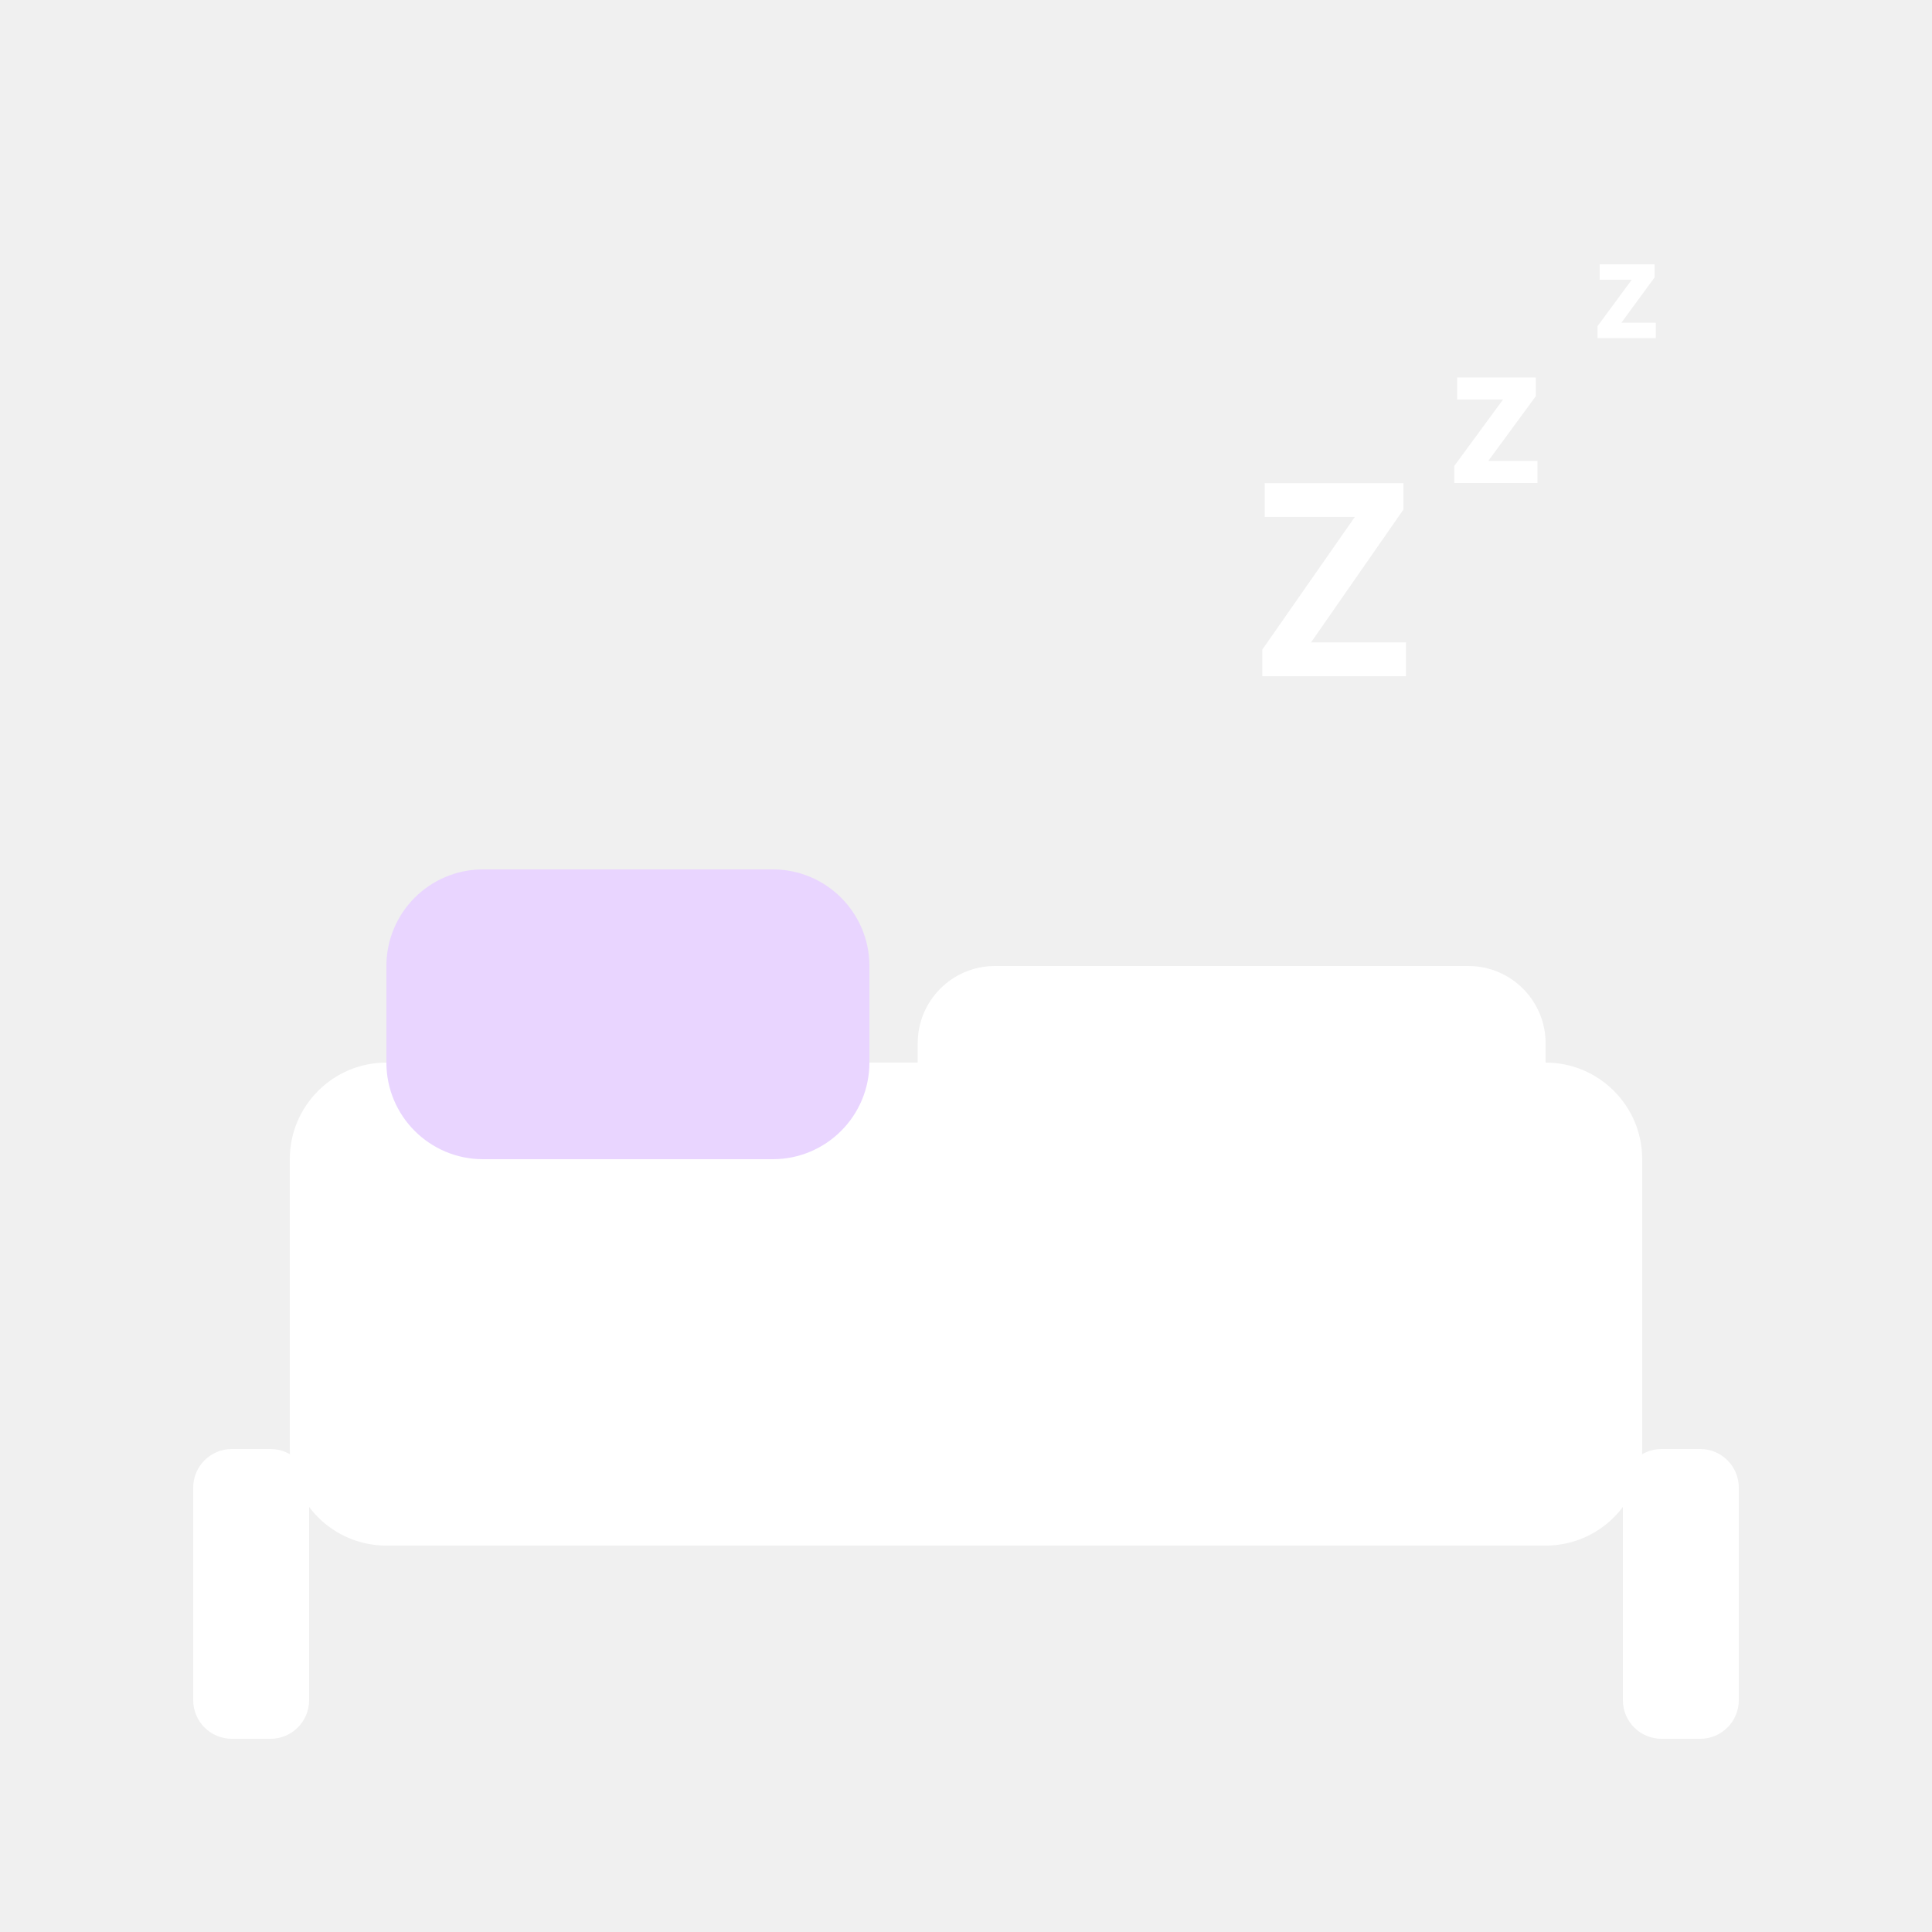
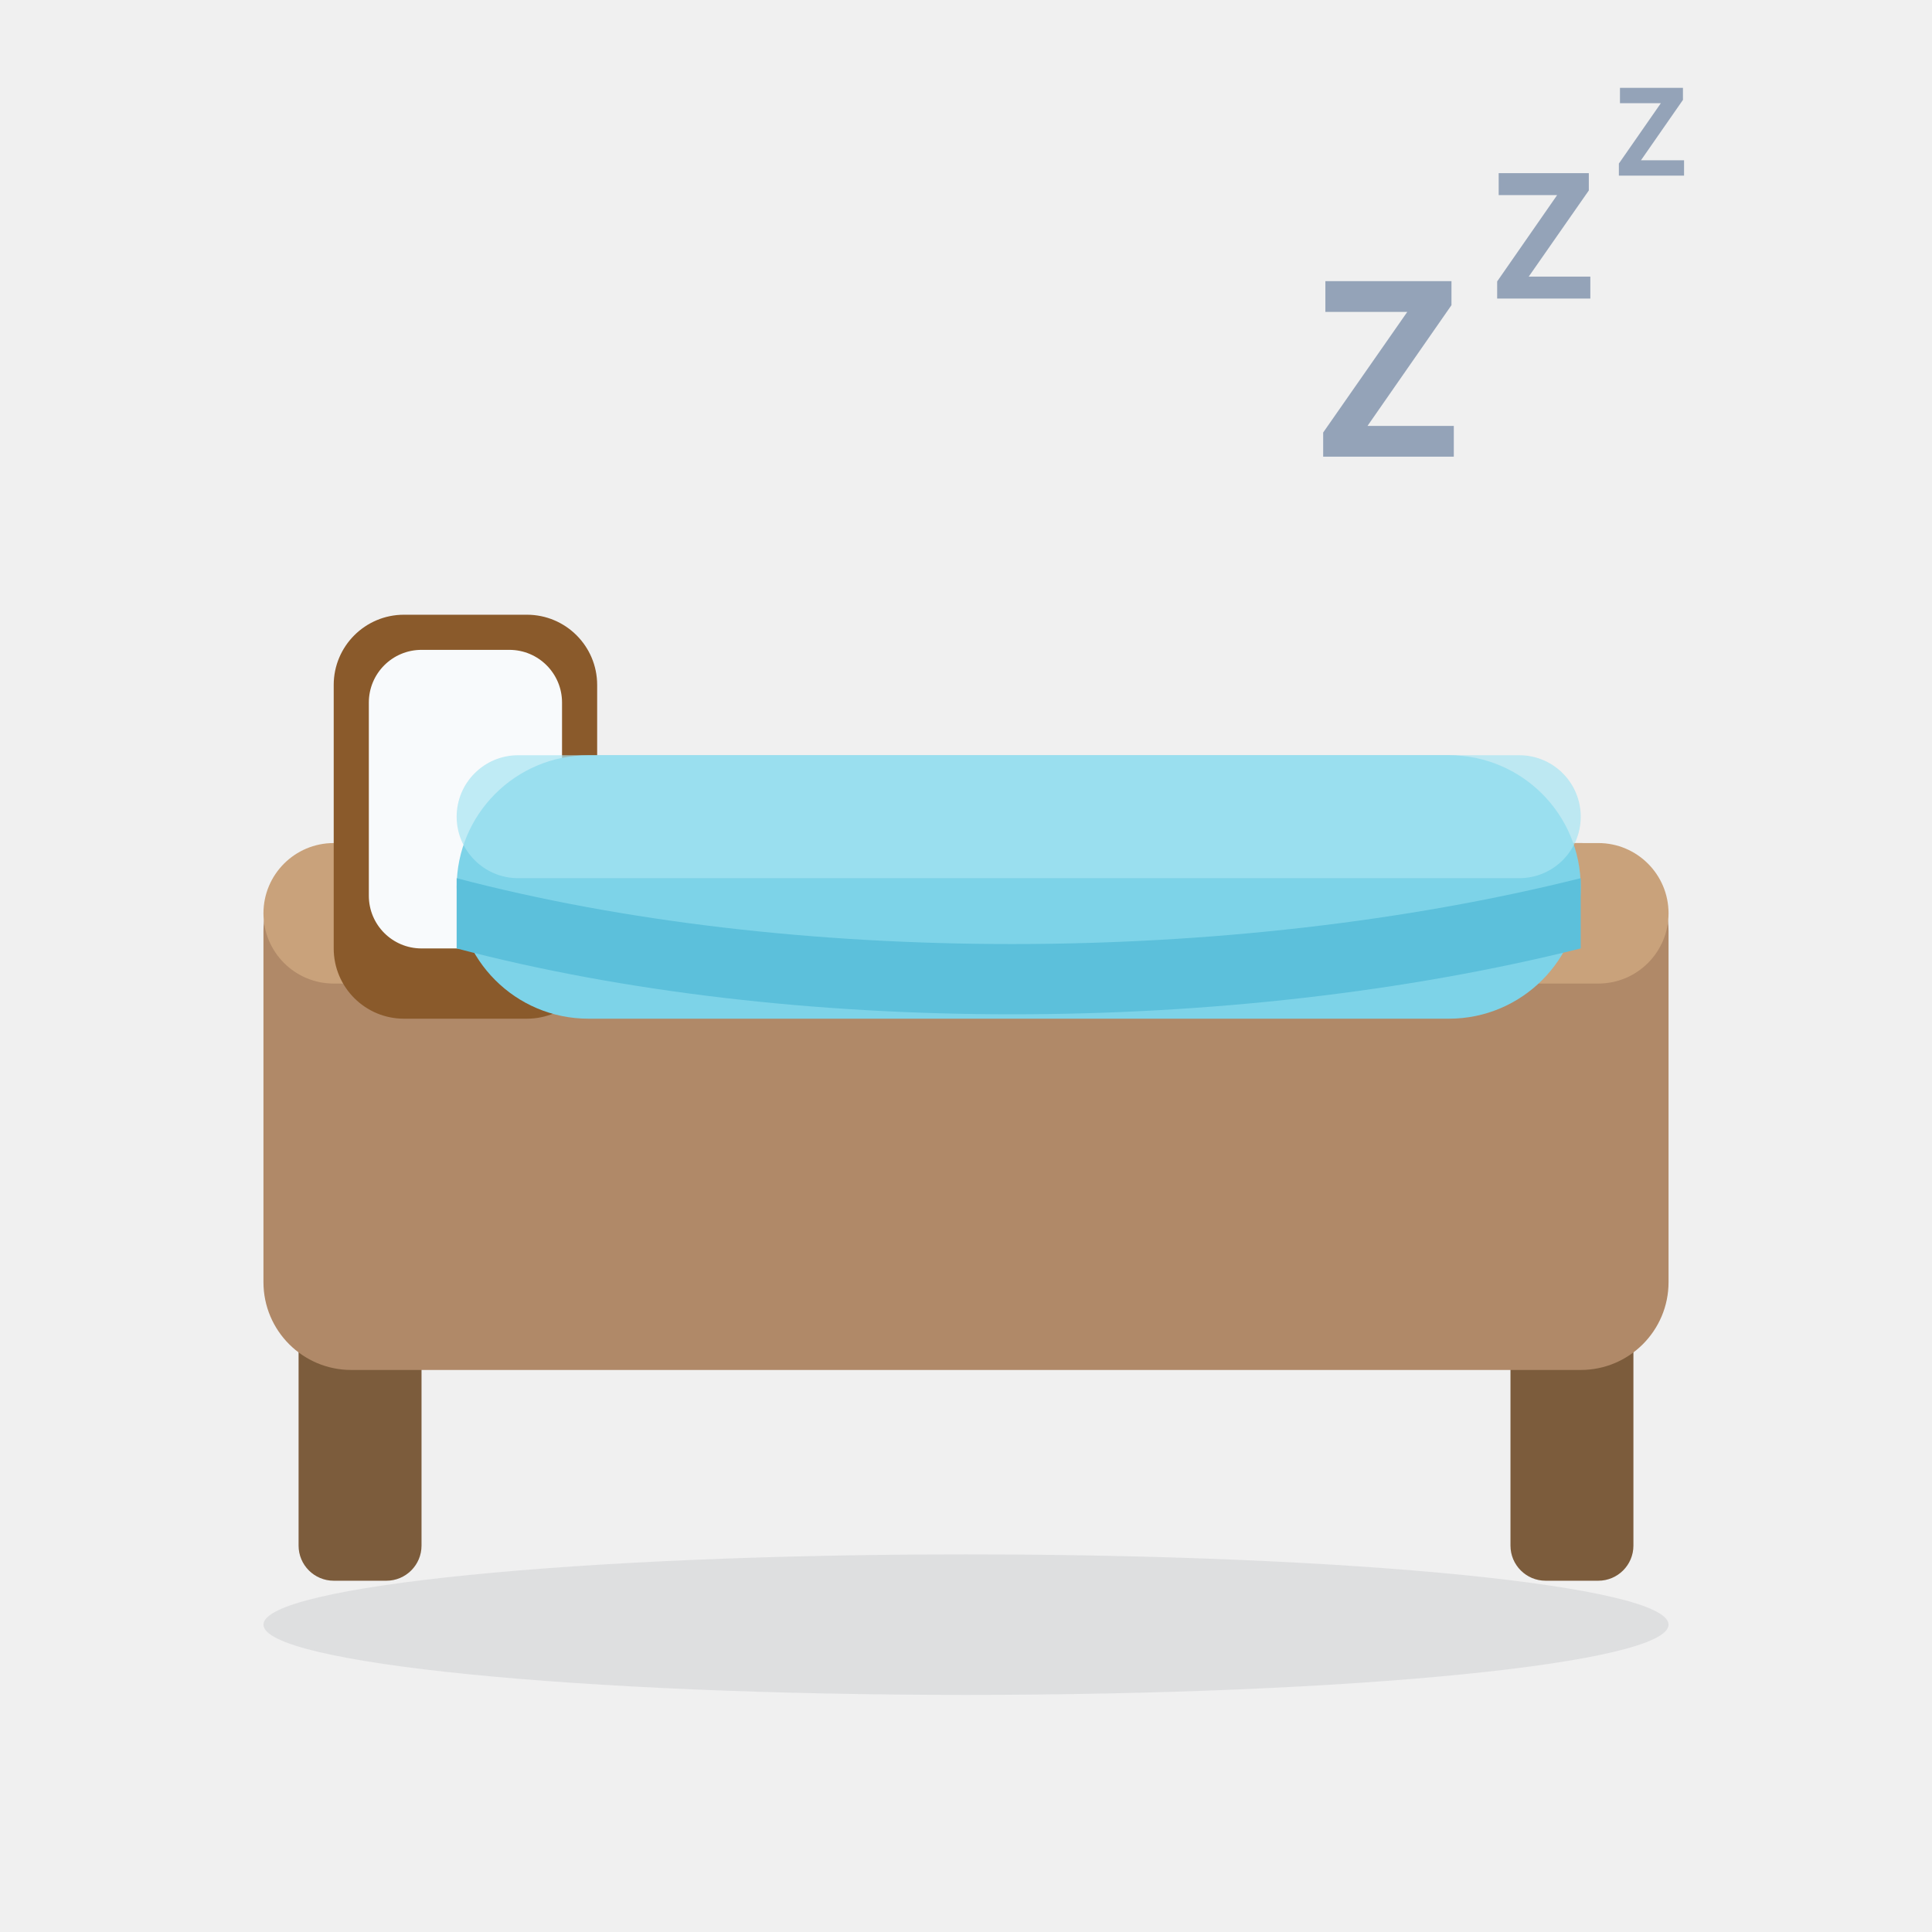
- <svg xmlns="http://www.w3.org/2000/svg" viewBox="0 0 200 200">
-   <rect x="30" y="110" width="140" height="50" rx="10" fill="#fff" />
-   <rect x="20" y="150" width="12" height="30" rx="4" fill="#fff" />
-   <rect x="168" y="150" width="12" height="30" rx="4" fill="#fff" />
-   <rect x="40" y="90" width="50" height="30" rx="10" fill="#E9D5FF" />
-   <rect x="95" y="100" width="65" height="20" rx="8" fill="#fff" />
-   <text x="130" y="70" font-family="sans-serif" font-size="28" fill="#fff" font-weight="bold">Z</text>
-   <text x="150" y="50" font-family="sans-serif" font-size="20" fill="#fff" font-weight="bold">z</text>
-   <text x="165" y="35" font-family="sans-serif" font-size="14" fill="#fff" font-weight="bold">z</text>
+ <svg xmlns="http://www.w3.org/2000/svg" viewBox="0 0 220 220">
+   <ellipse cx="110" cy="185" rx="80" ry="8" fill="#0F172A" opacity="0.08" />
+   <rect x="34" y="150" width="14" height="30" rx="4" fill="#7C5C3C" />
+   <rect x="172" y="150" width="14" height="30" rx="4" fill="#7C5C3C" />
+   <rect x="30" y="96" width="160" height="60" rx="10" fill="#B08968" />
+   <rect x="30" y="96" width="160" height="16" rx="8" fill="#C9A27B" />
+   <rect x="38" y="70" width="30" height="46" rx="8" fill="#8A5A2B" />
+   <rect x="42" y="74" width="22" height="34" rx="6" fill="#F8FAFC" />
+   <rect x="52" y="86" width="128" height="30" rx="15" fill="#7DD3E8" />
+   <rect x="52" y="86" width="128" height="14" rx="7" fill="#A6E4F2" opacity="0.7" />
+   <path d="M52 108 C90 118, 140 118, 180 108 L180 100 C140 110, 90 110, 52 100 Z" fill="#5CC0DB" />
+   <g font-family="'Fredoka', sans-serif" font-weight="700" fill="#94A3B8">
+     <text x="150" y="52" font-size="28">Z</text>
+     <text x="170" y="34" font-size="20">Z</text>
+     <text x="184" y="20" font-size="14">Z</text>
+   </g>
</svg>
